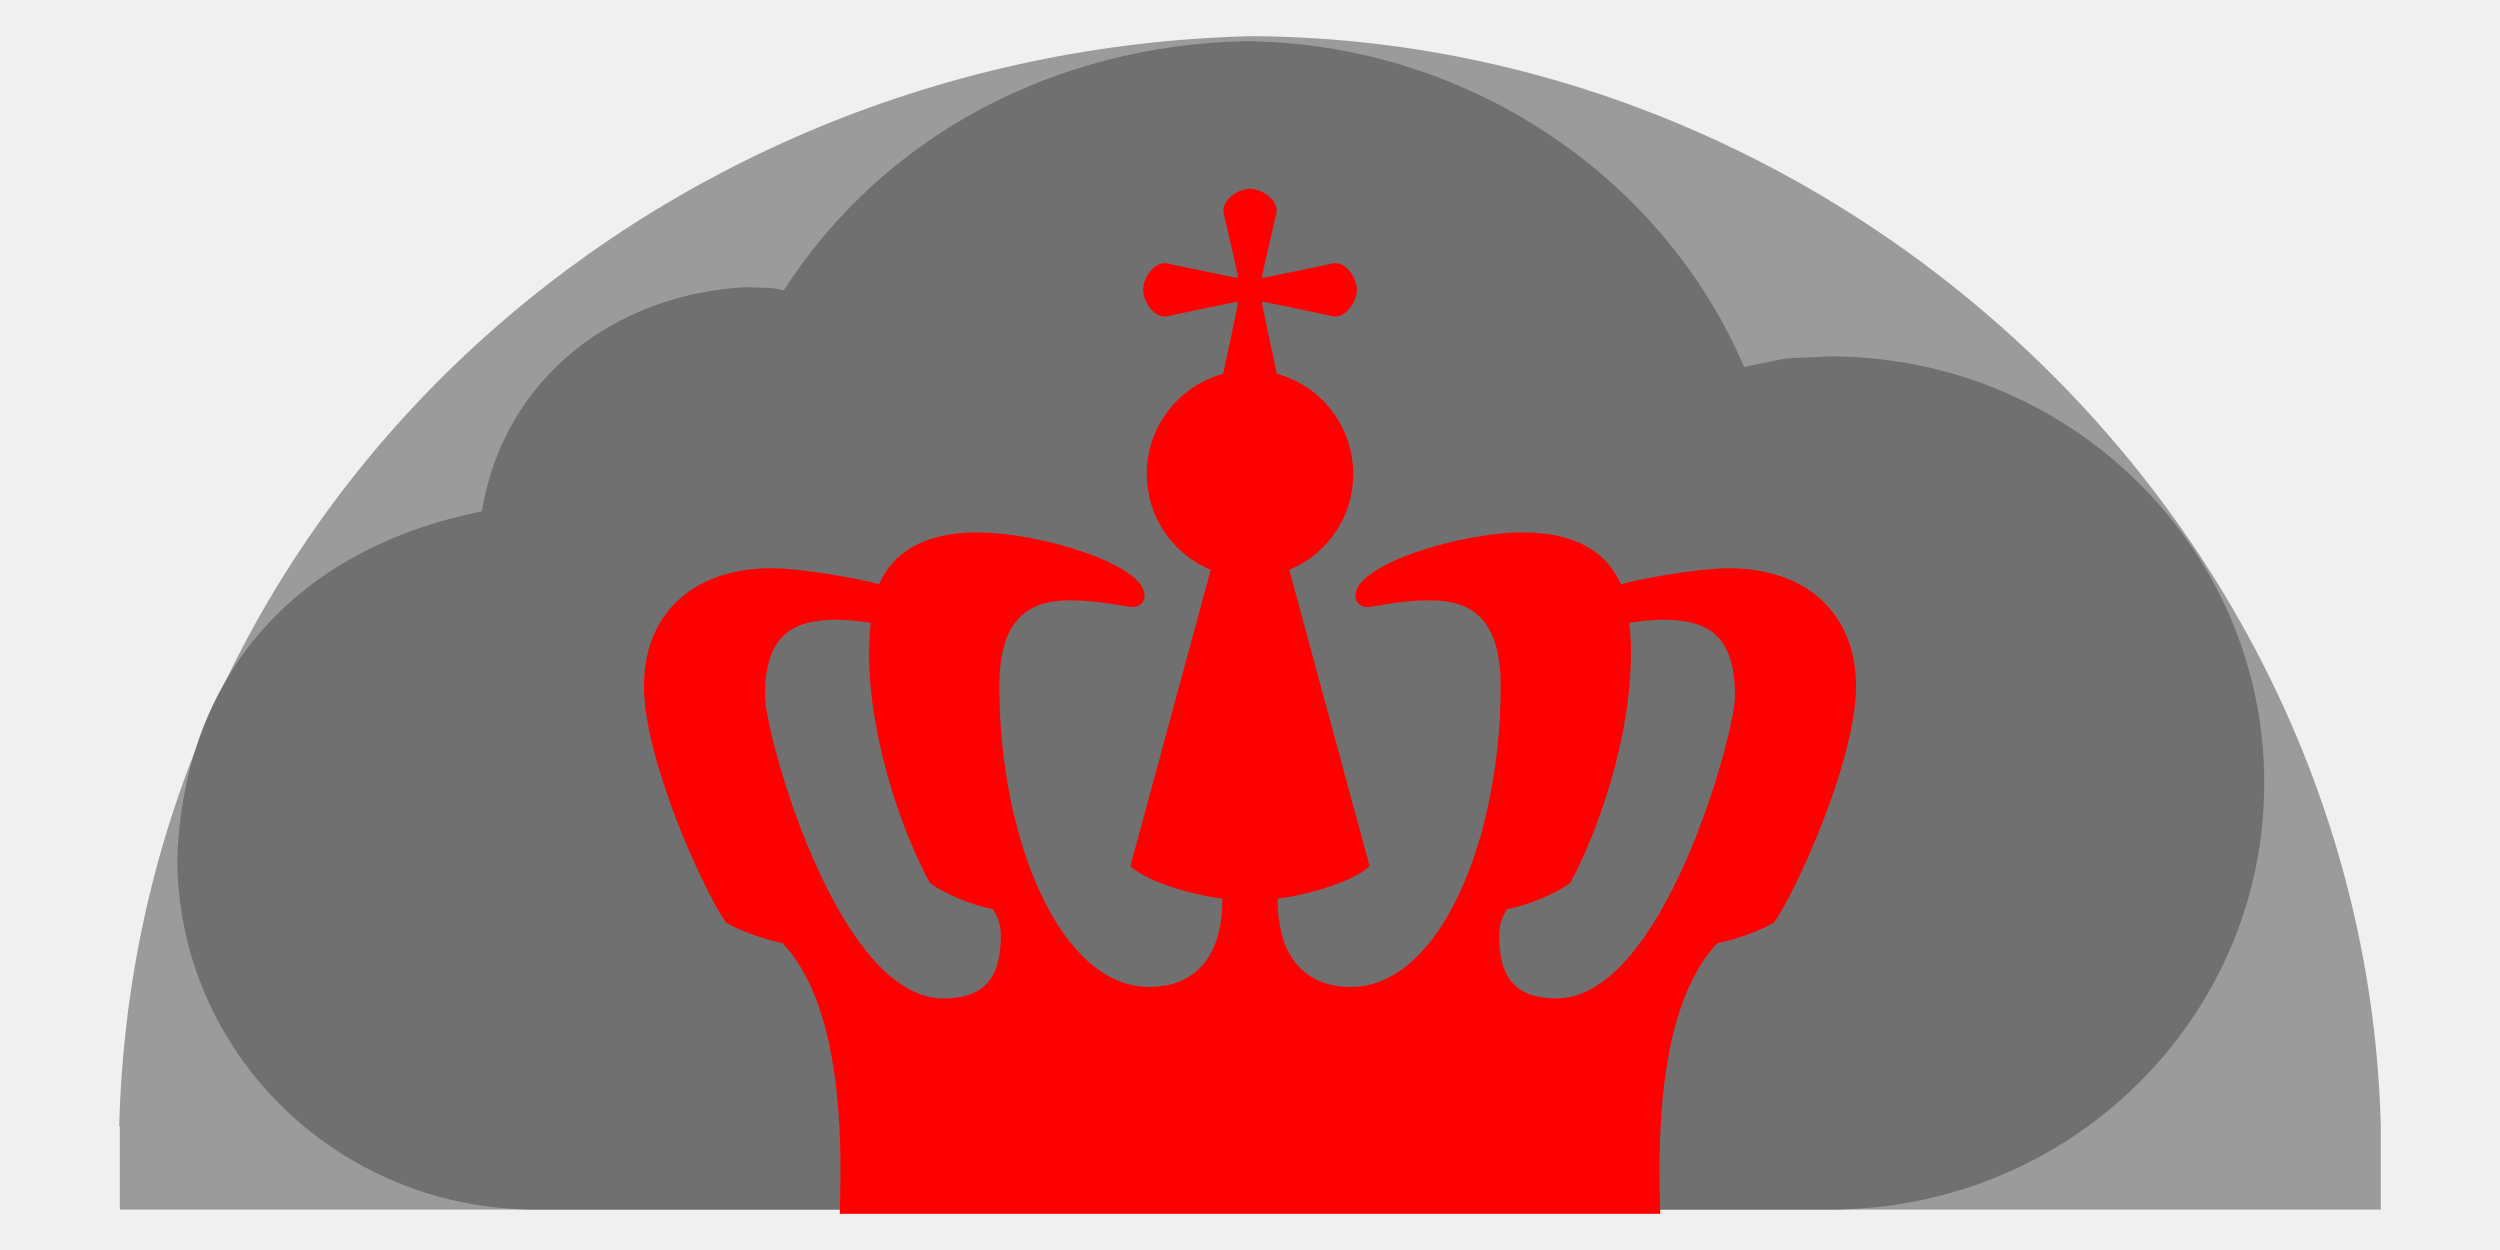
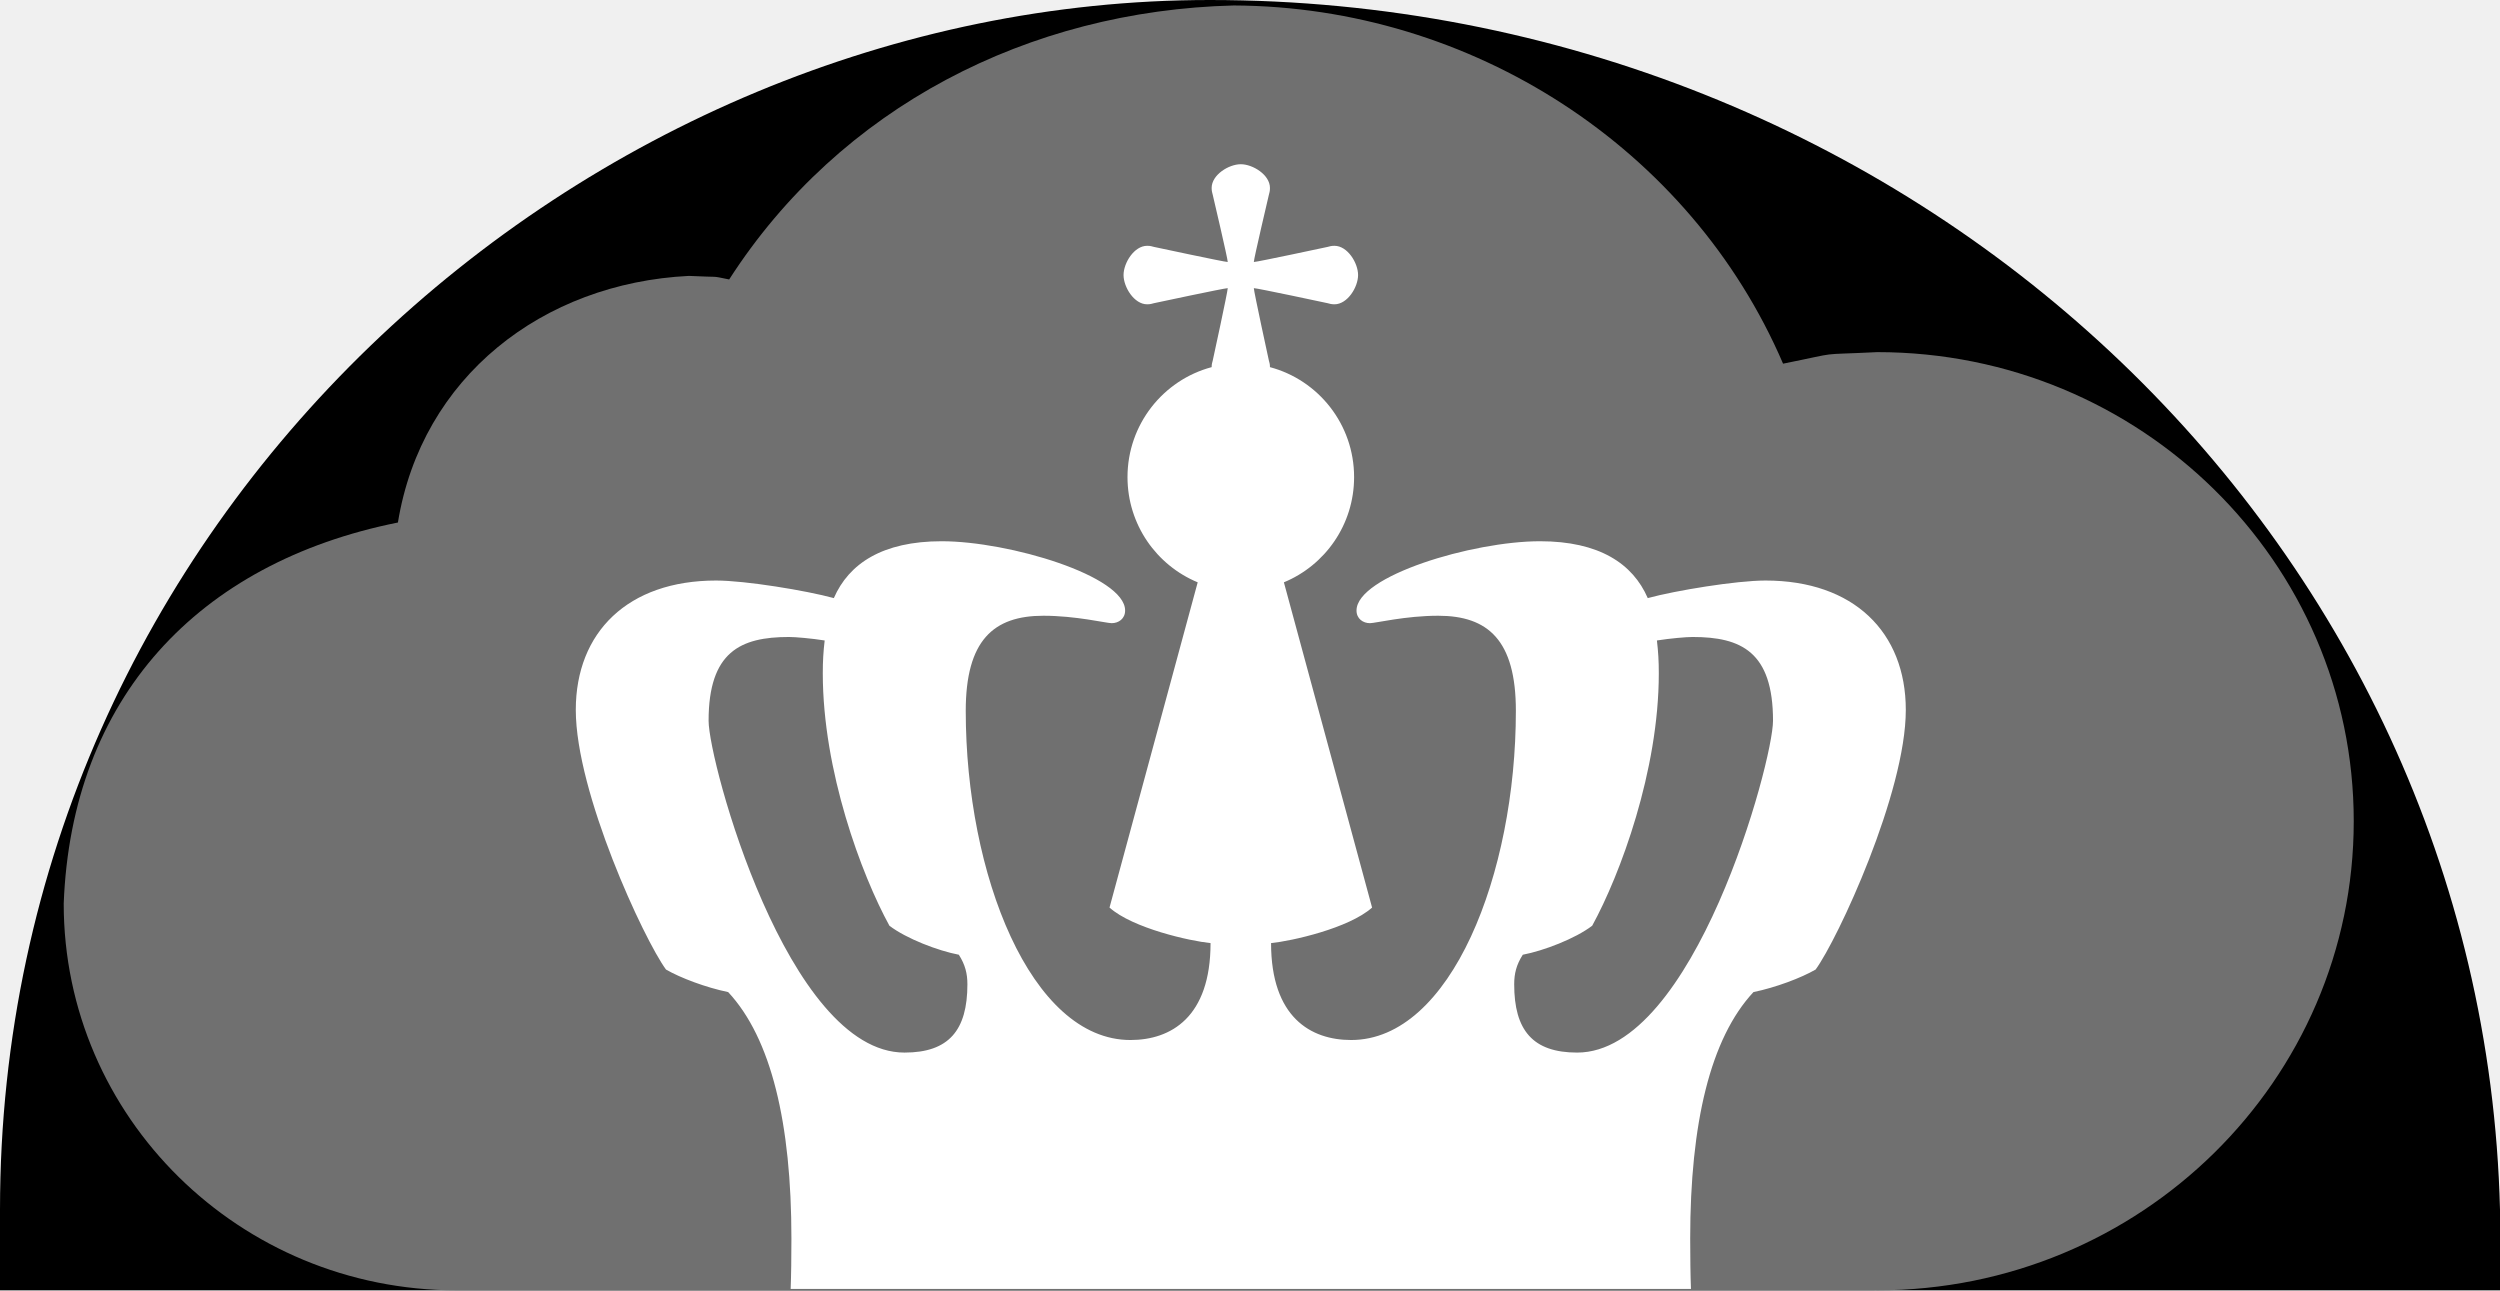
- <svg xmlns="http://www.w3.org/2000/svg" version="1.1" x="0" y="0" width="170.079" height="85.039" viewBox="0, 0, 170.079, 85.039">
+ <svg xmlns="http://www.w3.org/2000/svg" version="1.1" x="0" y="0" width="155" height="80" viewBox="0, 0, 155, 80">
  <g id="Layer_1">
-     <path d="M85.037,82.289 L85.042,82.289 L85.037,82.289 L85.037,82.289 z" fill="#FFFFFF" />
-     <path d="M-335.906,-255.12 z" fill="#252565" />
-     <path d="M8.11,76.637 C9.179,34.606 44.072,3.498 85.039,2.462 C125.598,2.6 160.934,35.661 161.969,76.637 L161.969,82.289 L8.153,82.289 L8.153,76.637 L8.11,76.637 z" fill="#9B9B9B" />
-     <path d="M36.414,82.289 C22.964,82.289 12.06,71.577 12.06,58.363 C12.546,45.698 20.335,37.282 32.781,34.789 C34.249,25.785 41.76,19.982 50.818,19.532 C52.905,19.636 52.079,19.503 53.319,19.751 C60.192,9.088 71.891,3.117 84.606,2.801 C99.343,2.872 112.91,11.602 118.66,24.963 C122.47,24.199 120.523,24.445 124.502,24.247 C140.817,24.247 154.042,37.241 154.042,53.268 C154.042,69.296 140.817,82.289 124.502,82.289 L124.345,82.281 L124.345,82.289 L36.414,82.289 z" fill="#707070" />
-     <path d="M57.131,82.577 C57.162,81.789 57.178,80.549 57.178,79.449 C57.178,72.308 55.926,67.04 53.256,64.172 C51.875,63.89 50.287,63.289 49.401,62.774 C48.029,60.9 43.809,51.809 43.809,46.68 C43.809,41.86 47.04,38.657 52.51,38.657 C54.32,38.657 58.092,39.276 59.808,39.745 C60.739,37.606 62.824,36.221 66.493,36.221 C70.674,36.221 77.867,38.377 77.867,40.515 C77.867,41.031 77.457,41.301 77.034,41.301 C76.703,41.301 74.818,40.84 72.803,40.84 C69.716,40.84 67.986,42.35 67.986,46.737 C67.986,56.861 72.018,67.144 78.197,67.144 C80.705,67.144 83.164,65.734 83.164,61.135 C81.898,61.011 78.337,60.217 76.9,58.932 L82.367,38.767 C79.814,37.712 78.015,35.19 78.015,32.244 C78.015,28.977 80.228,26.227 83.232,25.426 C83.232,25.211 83.269,25.148 83.301,25.013 C83.33,24.88 84.23,20.734 84.23,20.528 C84.025,20.528 79.795,21.43 79.66,21.461 C79.526,21.491 79.446,21.53 79.232,21.53 C78.424,21.53 77.769,20.465 77.769,19.716 C77.769,18.969 78.424,17.903 79.232,17.903 C79.446,17.903 79.526,17.94 79.66,17.973 C79.795,18.002 84.025,18.907 84.23,18.907 C84.23,18.7 83.33,14.881 83.301,14.746 C83.269,14.611 83.232,14.53 83.232,14.315 C83.232,13.502 84.293,12.845 85.039,12.845 C85.783,12.845 86.847,13.502 86.847,14.315 C86.847,14.53 86.81,14.611 86.779,14.746 C86.748,14.881 85.847,18.7 85.847,18.907 C86.054,18.907 90.283,18.002 90.418,17.973 C90.554,17.94 90.633,17.903 90.847,17.903 C91.656,17.903 92.31,18.969 92.31,19.716 C92.31,20.465 91.656,21.53 90.847,21.53 C90.633,21.53 90.554,21.491 90.418,21.461 C90.283,21.43 86.054,20.528 85.847,20.528 C85.847,20.734 86.748,24.88 86.779,25.013 C86.81,25.148 86.847,25.211 86.847,25.426 C89.851,26.227 92.064,28.977 92.064,32.244 C92.064,35.19 90.265,37.712 87.711,38.767 L93.179,58.932 C91.742,60.217 88.181,61.011 86.916,61.135 C86.916,65.734 89.375,67.144 91.881,67.144 C98.062,67.144 102.094,56.861 102.094,46.737 C102.094,42.35 100.363,40.84 97.277,40.84 C95.261,40.84 93.377,41.301 93.047,41.301 C92.623,41.301 92.213,41.031 92.213,40.515 C92.213,38.377 99.406,36.221 103.588,36.221 C107.256,36.221 109.34,37.606 110.271,39.745 C111.988,39.276 115.76,38.657 117.57,38.657 C123.039,38.657 126.269,41.86 126.269,46.68 C126.269,51.809 122.051,60.9 120.679,62.774 C119.793,63.289 118.203,63.89 116.824,64.172 C114.152,67.04 112.902,72.308 112.902,79.449 C112.902,80.549 112.916,81.789 112.949,82.577 L57.131,82.577 z M57.028,42.157 C54.022,42.157 52.043,43.073 52.043,47.352 C52.043,49.89 56.936,67.924 64.188,67.924 C66.939,67.924 68.089,66.536 68.089,63.689 C68.089,63.032 67.955,62.478 67.557,61.857 C66.269,61.612 64.302,60.861 63.254,60.058 C61.516,56.888 59.123,50.451 59.123,44.412 C59.123,43.653 59.157,43.069 59.24,42.373 C58.408,42.241 57.418,42.157 57.028,42.157 z M113.05,42.157 C112.662,42.157 111.669,42.241 110.839,42.372 C110.921,43.069 110.956,43.654 110.956,44.412 C110.956,50.451 108.564,56.887 106.826,60.058 C105.777,60.861 103.812,61.612 102.523,61.857 C102.124,62.477 101.99,63.032 101.99,63.689 C101.99,66.537 103.14,67.924 105.892,67.924 C113.144,67.924 118.037,49.891 118.037,47.352 C118.037,43.072 116.058,42.157 113.05,42.157 z" fill="#FF0000" />
+     <path id="bue" d="M0,75 C0,32.192 36.228,0 75,0 C118.359,0 153.957,33.247 155,75 L155,80 L0,80 L0,75 L0,75 z" fill="#70" />
+     <path d="M28.304,80 C14.854,80 3.95,69.264 3.95,56.021 C4.436,43.329 12.225,34.895 24.671,32.396 C26.139,23.372 33.65,17.557 42.708,17.106 C44.795,17.21 43.969,17.076 45.209,17.326 C52.083,6.639 63.781,0.656 76.496,0.339 C91.233,0.41 104.8,9.158 110.55,22.548 C114.36,21.783 112.413,22.029 116.392,21.832 C132.707,21.832 145.932,34.853 145.932,50.916 C145.932,66.979 132.707,80 116.392,80 L116.235,79.992 L116.235,80 L28.304,80 z" fill="#707070" />
+     <path d="M49.021,79.913 C49.053,79.125 49.069,77.885 49.068,76.786 C49.069,69.644 47.817,64.376 45.146,61.509 C43.766,61.226 42.178,60.626 41.291,60.111 C39.92,58.236 35.7,49.146 35.699,44.016 C35.7,39.197 38.931,35.993 44.4,35.993 C46.211,35.993 49.983,36.613 51.698,37.082 C52.63,34.942 54.715,33.557 58.383,33.557 C62.565,33.557 69.758,35.713 69.757,37.851 C69.758,38.367 69.348,38.637 68.924,38.637 C68.594,38.637 66.709,38.176 64.693,38.176 C61.607,38.176 59.877,39.687 59.876,44.074 C59.877,54.197 63.909,64.481 70.087,64.481 C72.596,64.481 75.055,63.07 75.054,58.471 C73.789,58.348 70.228,57.553 68.79,56.269 L74.257,36.104 C71.705,35.048 69.906,32.526 69.905,29.581 C69.906,26.313 72.119,23.563 75.122,22.763 C75.123,22.548 75.16,22.485 75.191,22.349 C75.221,22.217 76.121,18.07 76.12,17.865 C75.916,17.865 71.686,18.766 71.55,18.797 C71.417,18.828 71.337,18.867 71.122,18.867 C70.315,18.867 69.66,17.801 69.66,17.052 C69.66,16.305 70.315,15.24 71.122,15.24 C71.337,15.24 71.417,15.277 71.55,15.309 C71.686,15.338 75.916,16.244 76.12,16.244 C76.121,16.036 75.221,12.217 75.191,12.083 C75.16,11.947 75.123,11.867 75.122,11.651 C75.123,10.839 76.184,10.182 76.929,10.182 C77.674,10.182 78.738,10.839 78.737,11.651 C78.738,11.867 78.701,11.947 78.669,12.083 C78.639,12.217 77.738,16.036 77.737,16.244 C77.945,16.244 82.174,15.338 82.308,15.309 C82.445,15.277 82.524,15.24 82.737,15.24 C83.547,15.24 84.201,16.305 84.201,17.052 C84.201,17.801 83.547,18.867 82.737,18.867 C82.524,18.867 82.445,18.828 82.308,18.797 C82.174,18.766 77.945,17.865 77.737,17.865 C77.738,18.07 78.639,22.217 78.669,22.349 C78.701,22.485 78.738,22.548 78.737,22.763 C81.742,23.563 83.955,26.313 83.954,29.581 C83.955,32.526 82.156,35.048 79.601,36.104 L85.069,56.269 C83.633,57.553 80.072,58.348 78.806,58.471 C78.807,63.07 81.266,64.481 83.771,64.481 C89.953,64.481 93.985,54.197 93.984,44.074 C93.985,39.687 92.254,38.176 89.167,38.176 C87.152,38.176 85.268,38.637 84.938,38.637 C84.514,38.637 84.104,38.367 84.104,37.851 C84.104,35.713 91.297,33.557 95.479,33.557 C99.147,33.557 101.231,34.942 102.161,37.082 C103.879,36.613 107.651,35.993 109.46,35.993 C114.93,35.993 118.16,39.197 118.16,44.016 C118.16,49.146 113.942,58.236 112.569,60.111 C111.684,60.626 110.094,61.226 108.715,61.509 C106.043,64.376 104.793,69.644 104.792,76.786 C104.793,77.885 104.807,79.125 104.84,79.913 L49.021,79.913 z M48.918,39.493 C45.912,39.493 43.933,40.409 43.933,44.689 C43.933,47.226 48.826,65.261 56.078,65.26 C58.829,65.261 59.979,63.873 59.979,61.026 C59.979,60.368 59.845,59.814 59.447,59.193 C58.159,58.948 56.192,58.197 55.144,57.395 C53.406,54.224 51.013,47.787 51.013,41.748 C51.013,40.989 51.047,40.405 51.13,39.709 C50.298,39.578 49.308,39.493 48.918,39.493 z M104.94,39.493 C104.552,39.493 103.559,39.578 102.729,39.709 C102.811,40.406 102.846,40.99 102.846,41.748 C102.846,47.787 100.454,54.224 98.716,57.395 C97.667,58.197 95.702,58.948 94.413,59.193 C94.014,59.814 93.88,60.368 93.88,61.026 C93.88,63.874 95.03,65.26 97.782,65.26 C105.034,65.26 109.927,47.227 109.927,44.688 C109.927,40.409 107.948,39.493 104.94,39.493 z" fill="#FFFFFF" />
  </g>
+   <style>
+     @keyframes fill {
+       0%, 100% { fill: #707070; }
+       20% { fill: ##707070;; }
+       40% { fill: #FFFFFF;}
+       60% { fill: #707070; }
+       80% { fill: #000000; }
+ 
+     }
+ 
+     #bue { animation: n 200s infinite linear; }
+ 
+     #bue { animation-name: fill; }
+   </style>
</svg>
